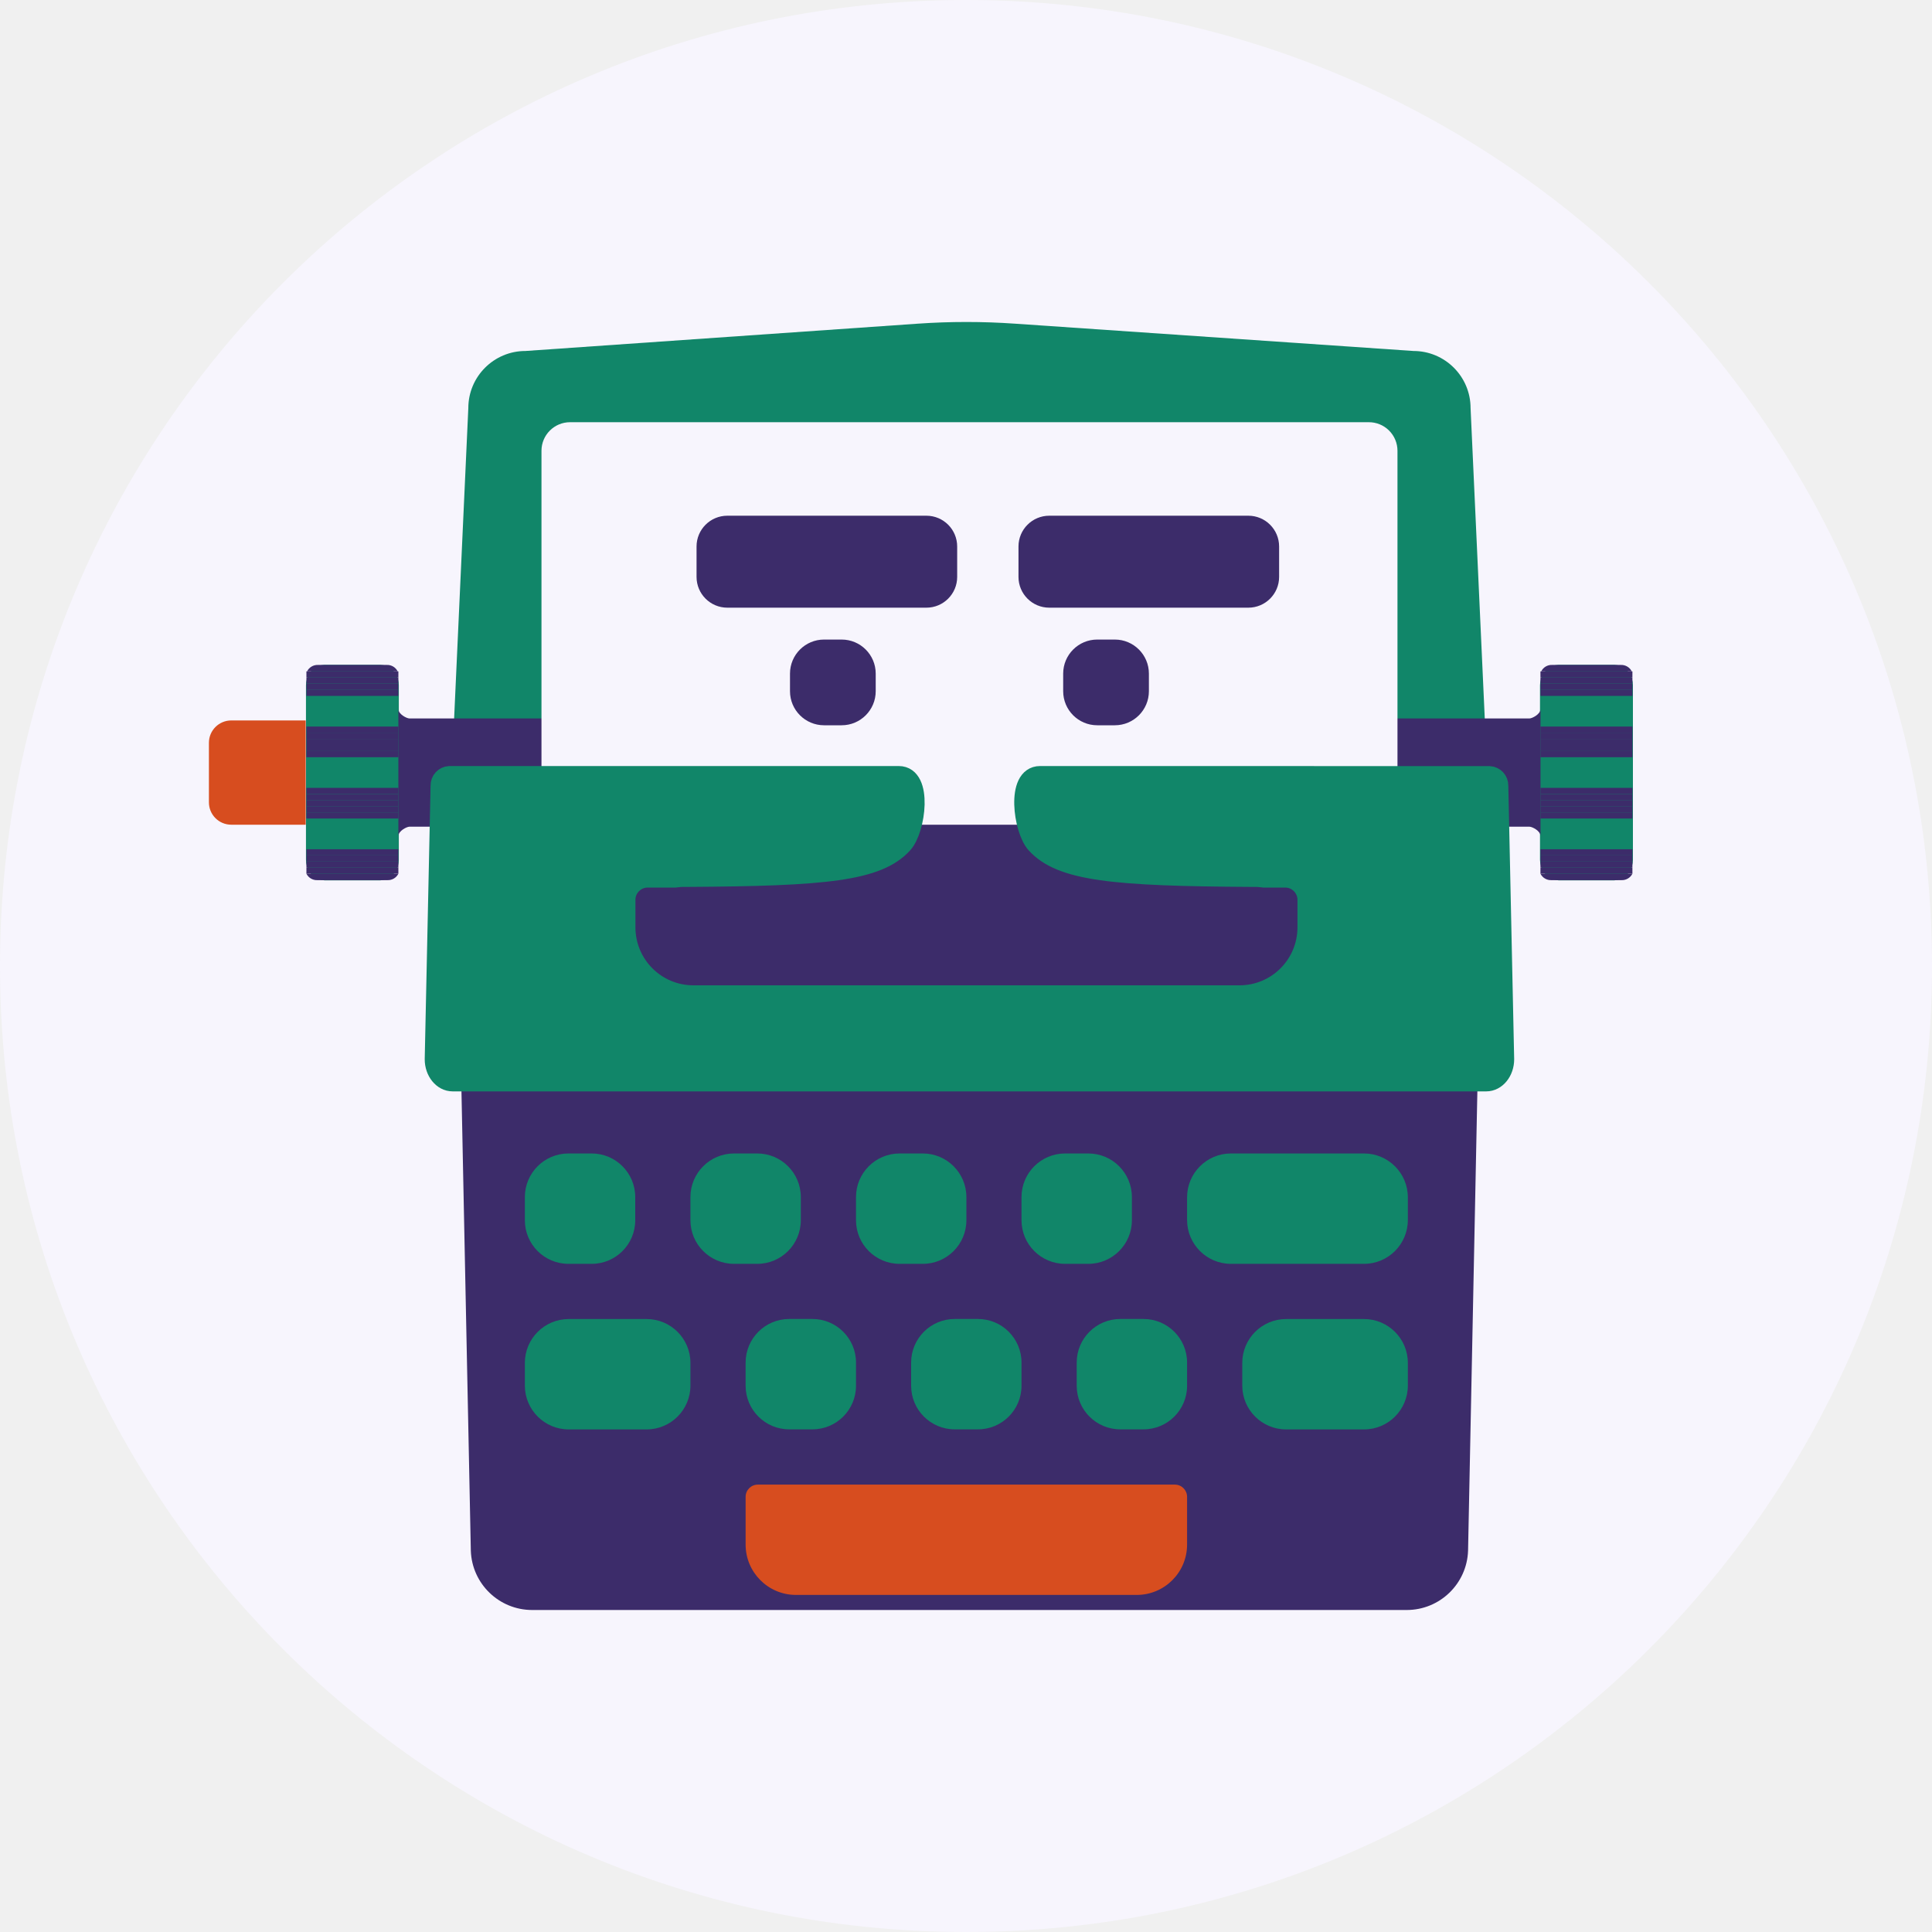
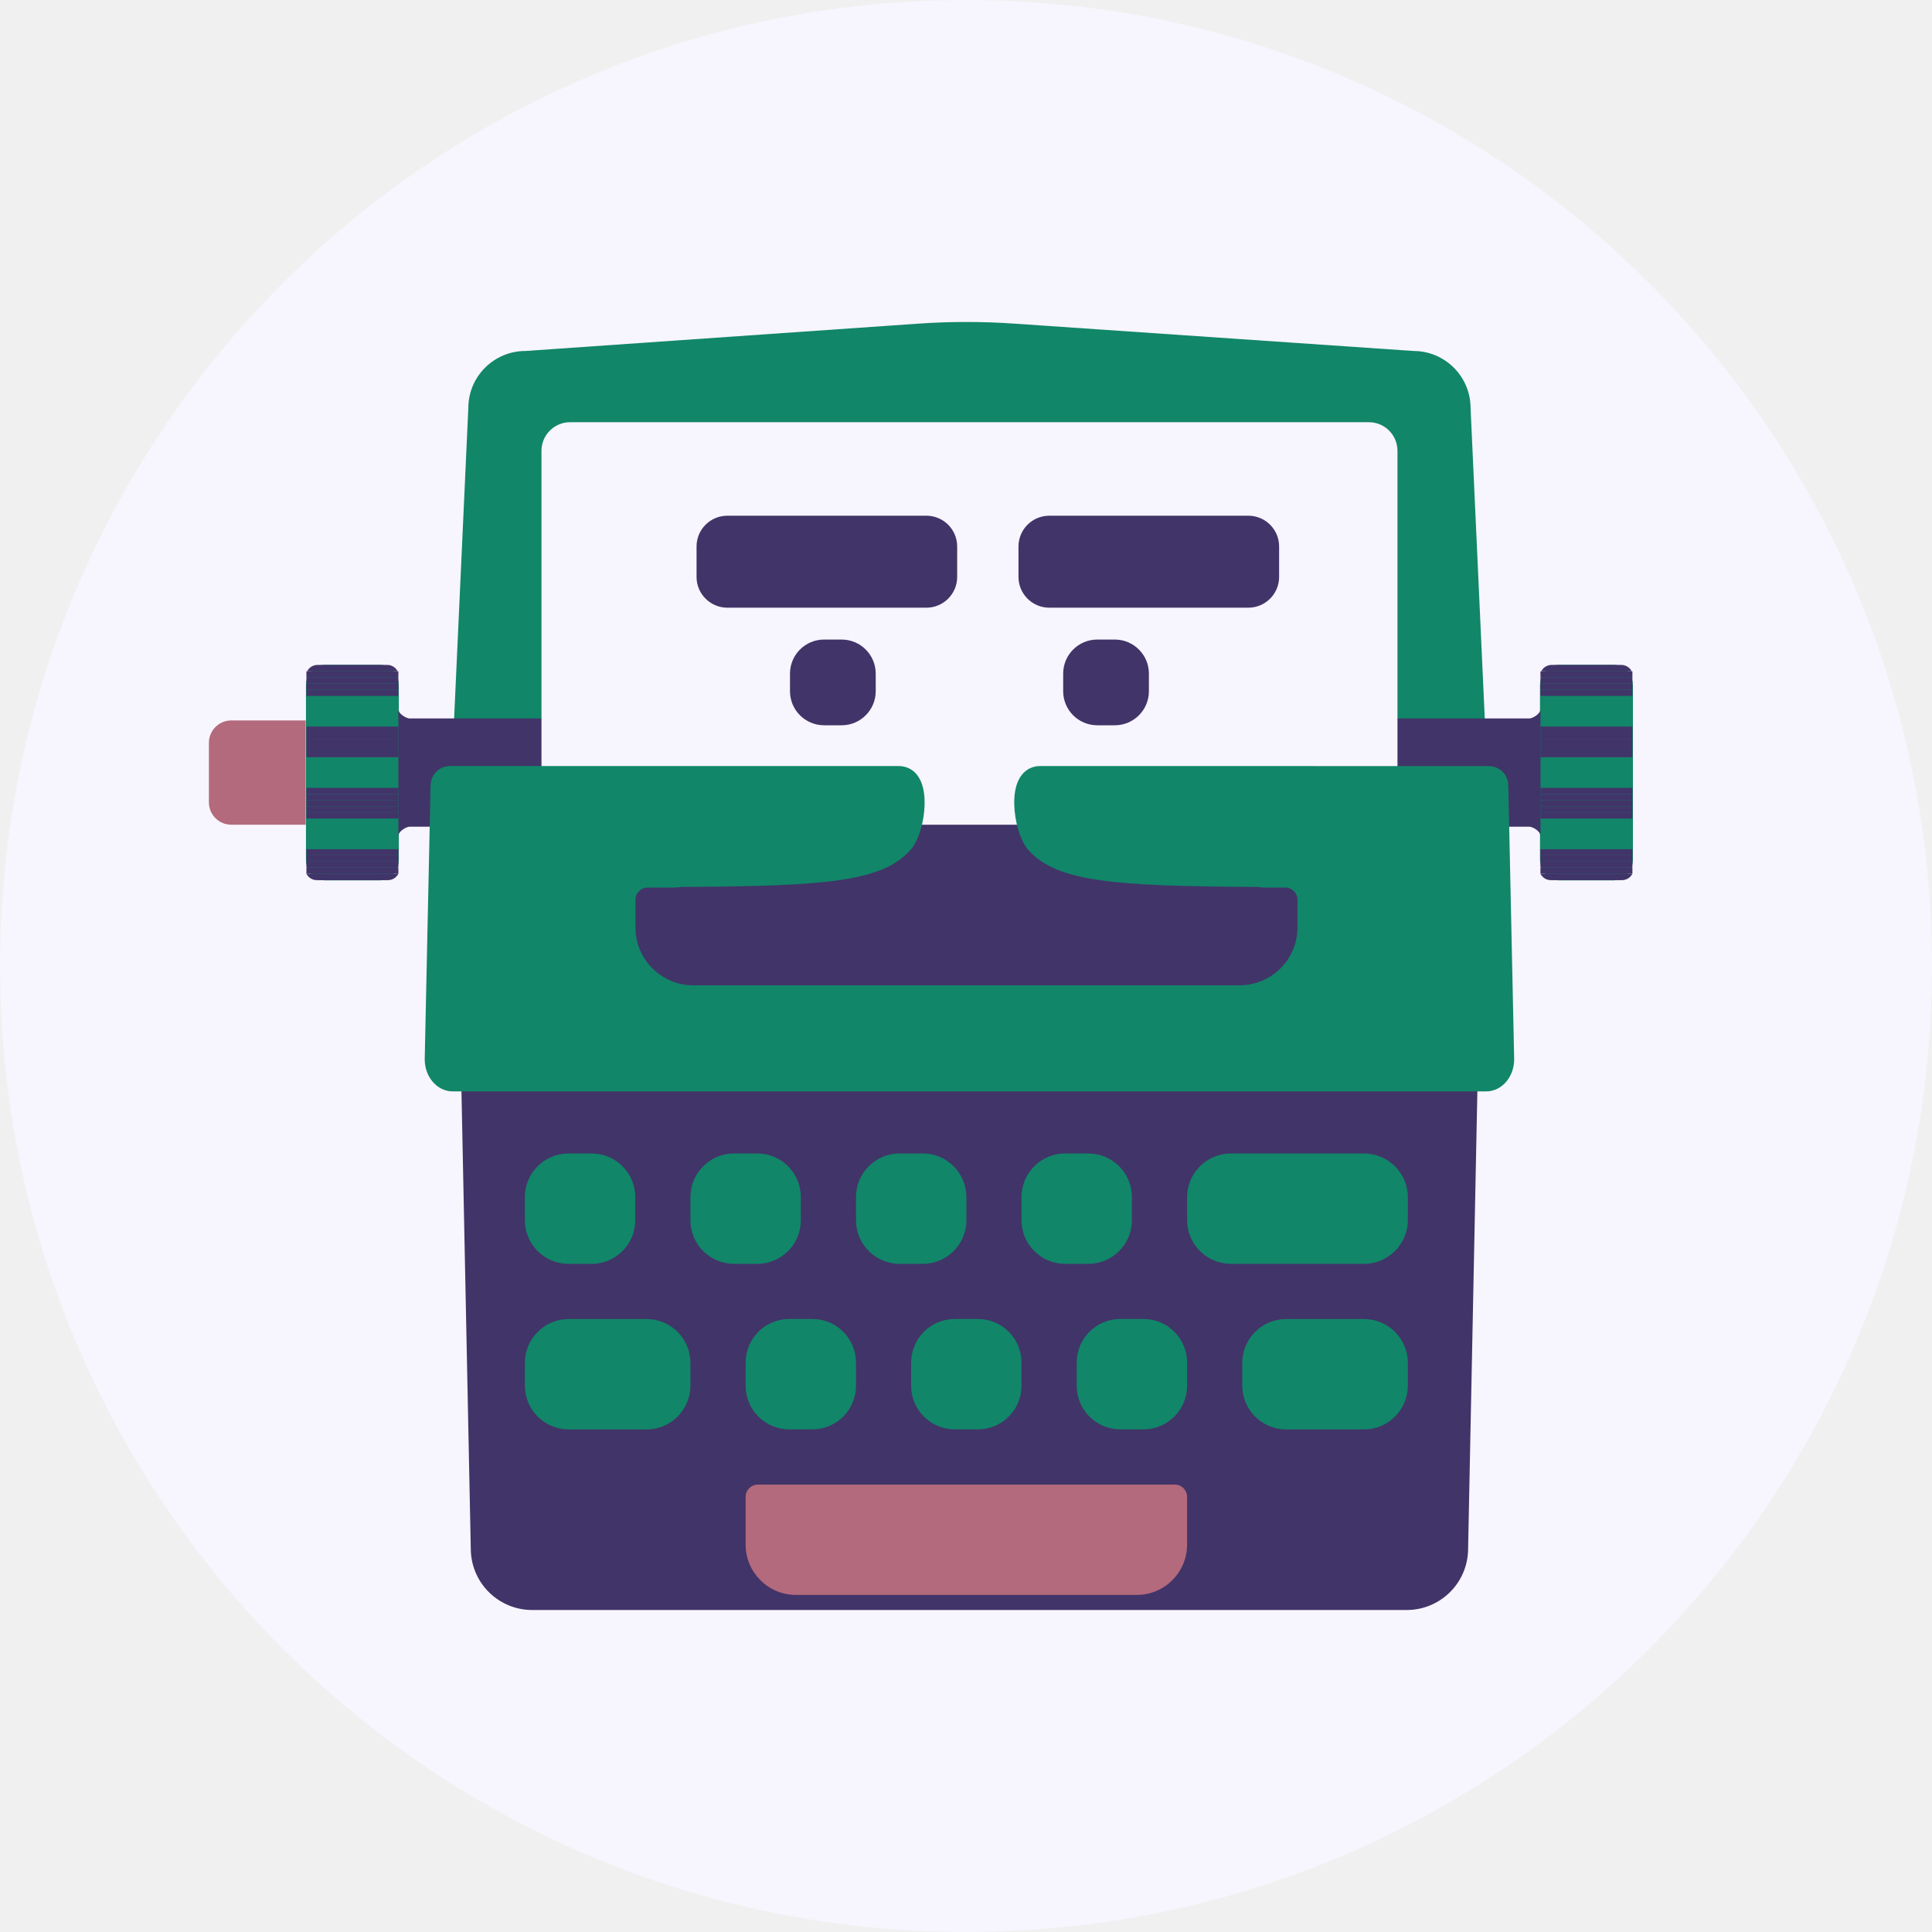
<svg xmlns="http://www.w3.org/2000/svg" width="300" height="300" viewBox="0 0 300 300">
  <circle cx="150" cy="150" r="150" fill="#f7f5fd" />
  <path d="M231.21,125.91H69.86l2.86-62.54a8.87,8.87,0,0,1,8.87-8.87l60.93-4.24a108.42,108.42,0,0,1,15.08,0l61.88,4.24a8.87,8.87,0,0,1,8.87,8.87Z" fill="#118669" />
  <path d="M60.43,133.51V106.42a2.1,2.1,0,0,0-.08-.56A1.48,1.48,0,0,0,59,104.73H50.43a1.45,1.45,0,0,0-1.34,1.13,1.77,1.77,0,0,0-.08.56v27.09a1.77,1.77,0,0,0,.08.56,1.47,1.47,0,0,0,1.34,1.13H59a1.5,1.5,0,0,0,1.35-1.13A2.1,2.1,0,0,0,60.43,133.51Z" fill="#118669" stroke="#118669" stroke-miterlimit="10" stroke-width="3" />
-   <path d="M218.44,250H82.63a9.53,9.53,0,0,1-9.52-9.21l-1.61-79H229.56l-1.6,79A9.53,9.53,0,0,1,218.44,250Z" fill="#3c2c6a" />
-   <path d="M35.91,111.87H47.47v16.19H35.91a3.47,3.47,0,0,1-3.47-3.47h0v-9.25A3.47,3.47,0,0,1,35.91,111.87Z" fill="#d74d1f" />
+   <path d="M218.44,250H82.63a9.53,9.53,0,0,1-9.52-9.21l-1.61-79H229.56l-1.6,79A9.53,9.53,0,0,1,218.44,250Z" fill="#413468" />
+   <path d="M35.91,111.87H47.47v16.19H35.91a3.47,3.47,0,0,1-3.47-3.47h0v-9.25A3.47,3.47,0,0,1,35.91,111.87Z" fill="#B36A7C" />
  <path d="M252.06,133.51V106.42a1.77,1.77,0,0,0-.09-.56,1.45,1.45,0,0,0-1.34-1.13h-8.57a1.45,1.45,0,0,0-1.34,1.13,1.77,1.77,0,0,0-.09.56v27.09a1.77,1.77,0,0,0,.09.56,1.47,1.47,0,0,0,1.34,1.13h8.57a1.49,1.49,0,0,0,1.34-1.13A1.77,1.77,0,0,0,252.06,133.51Z" fill="#118669" stroke="#118669" stroke-miterlimit="10" stroke-width="3" />
  <path d="M158.43,127.88H142.64a5.41,5.41,0,0,0,.75-2.38,7.15,7.15,0,1,1,14.29-.53,4.68,4.68,0,0,1,0,.53A5.28,5.28,0,0,0,158.43,127.88Z" fill="#fff" stroke="#000" stroke-miterlimit="10" stroke-width="3" />
-   <path d="M237.5,128.37H63.57c-.4,0-1.71.65-1.71,1.46V110.1c0,.81,1.31,1.46,1.71,1.46H237.5c.4,0,1.71-.65,1.71-1.46v19.73C239.21,129,237.9,128.37,237.5,128.37Z" fill="#3c2c6a" />
+   <path d="M237.5,128.37H63.57c-.4,0-1.71.65-1.71,1.46V110.1c0,.81,1.31,1.46,1.71,1.46H237.5c.4,0,1.71-.65,1.71-1.46v19.73C239.21,129,237.9,128.37,237.5,128.37Z" fill="#413468" />
  <rect x="192.9" y="204.82" width="25.71" height="17.14" rx="6.81" ry="6.81" fill="#118669" />
  <rect x="81.5" y="204.82" width="25.71" height="17.14" rx="6.81" ry="6.81" fill="#118669" />
  <rect x="115.78" y="204.81" width="17.14" height="17.14" rx="6.77" ry="6.77" fill="#118669" />
  <rect x="141.48" y="204.81" width="17.14" height="17.14" rx="6.77" ry="6.77" fill="#118669" />
  <rect x="167.19" y="204.81" width="17.14" height="17.14" rx="6.77" ry="6.77" fill="#118669" />
  <rect x="81.5" y="179.11" width="17.14" height="17.14" rx="6.77" ry="6.77" fill="#118669" />
  <rect x="107.21" y="179.11" width="17.14" height="17.14" rx="6.77" ry="6.77" fill="#118669" />
  <rect x="132.92" y="179.11" width="17.14" height="17.14" rx="6.77" ry="6.77" fill="#118669" />
  <rect x="158.62" y="179.11" width="17.14" height="17.14" rx="6.77" ry="6.77" fill="#118669" />
  <rect x="184.33" y="179.11" width="34.28" height="17.14" rx="6.81" ry="6.81" fill="#118669" />
-   <path d="M176.51,247.66H123.6a7.82,7.82,0,0,1-7.82-7.82h0v-7.41a1.9,1.9,0,0,1,1.9-1.9h64.75a1.9,1.9,0,0,1,1.9,1.9v7.41a7.82,7.82,0,0,1-7.82,7.82Z" fill="#d74d1f" />
+   <path d="M176.51,247.66H123.6a7.82,7.82,0,0,1-7.82-7.82h0v-7.41a1.9,1.9,0,0,1,1.9-1.9h64.75a1.9,1.9,0,0,1,1.9,1.9v7.41a7.82,7.82,0,0,1-7.82,7.82Z" fill="#B36A7C" />
  <path d="M217,70v81.25H84.08V70a4.44,4.44,0,0,1,4.44-4.44h124A4.44,4.44,0,0,1,217,70Z" fill="#f7f5fd" />
-   <rect x="122.67" y="99.31" width="13.31" height="13.31" rx="5.29" ry="5.29" fill="#3c2c6a" />
-   <rect x="165.09" y="99.31" width="13.31" height="13.31" rx="5.29" ry="5.29" fill="#3c2c6a" />
-   <path d="M230.51,158.47a2.56,2.56,0,0,1-2.74,2.29H73.29a2.56,2.56,0,0,1-2.74-2.29l.91-28.91H229.6Z" fill="#3c2c6a" stroke="#3c2c6a" stroke-miterlimit="10" stroke-width="3" />
+   <rect x="122.67" y="99.31" width="13.31" height="13.31" rx="5.29" ry="5.29" fill="#413468" />
+   <rect x="165.09" y="99.31" width="13.31" height="13.31" rx="5.29" ry="5.29" fill="#413468" />
+   <path d="M230.51,158.47a2.56,2.56,0,0,1-2.74,2.29H73.29a2.56,2.56,0,0,1-2.74-2.29l.91-28.91H229.6Z" fill="#413468" stroke="#413468" stroke-miterlimit="10" stroke-width="3" />
  <path d="M161.5,120.45c-3.81,0-2.65,8.38-.67,10.57,3.91,4.33,12.16,5.07,33.52,5.2H195a5.94,5.94,0,0,1,3.17.92h0c2.94,1.81,4.49,5.85,3.73,9.79s-3.61,6.7-6.9,6.71H106.06c-3.3,0-6.16-2.79-6.9-6.71s.79-8,3.73-9.79h0a5.94,5.94,0,0,1,3.17-.92h.65c21.36-.13,29.61-.87,33.52-5.2,2-2.19,3.14-10.57-.67-10.57H69.79A1.51,1.51,0,0,0,68.36,122l-.91,42.48c0,1.92,1.27,3.49,2.84,3.49H230.78c1.57,0,2.84-1.57,2.84-3.49L232.71,122a1.51,1.51,0,0,0-1.43-1.54Z" fill="#118669" stroke="#118669" stroke-miterlimit="10" stroke-width="3" />
-   <path d="M192.44,153H107.67a9,9,0,0,1-9-9v-4.28a1.9,1.9,0,0,1,1.9-1.9h99a1.9,1.9,0,0,1,1.9,1.9h0V144a9,9,0,0,1-9,9Z" fill="#3c2c6a" />
-   <rect x="158.15" y="80.08" width="40.47" height="14.28" rx="4.78" ry="4.78" fill="#3c2c6a" />
-   <rect x="108.16" y="80.08" width="40.47" height="14.28" rx="4.78" ry="4.78" fill="#3c2c6a" />
-   <rect x="47.58" y="104.25" width="14.28" height="0.95" fill="#3c2c6a" />
-   <rect x="47.58" y="106.16" width="14.28" height="0.95" fill="#3c2c6a" />
-   <rect x="47.58" y="113.77" width="14.28" height="0.95" fill="#3c2c6a" />
-   <rect x="47.58" y="115.68" width="14.28" height="0.95" fill="#3c2c6a" />
-   <rect x="47.58" y="114.73" width="14.28" height="0.95" fill="#3c2c6a" />
-   <rect x="47.58" y="107.11" width="14.28" height="0.95" fill="#3c2c6a" />
-   <rect x="47.58" y="116.63" width="14.28" height="0.95" fill="#3c2c6a" />
-   <rect x="47.58" y="112.82" width="14.28" height="0.95" fill="#3c2c6a" />
-   <rect x="47.58" y="124.25" width="14.28" height="0.95" fill="#3c2c6a" />
-   <rect x="47.58" y="123.3" width="14.28" height="0.95" fill="#3c2c6a" />
-   <rect x="47.58" y="126.15" width="14.28" height="0.95" fill="#3c2c6a" />
-   <rect x="47.58" y="122.34" width="14.28" height="0.95" fill="#3c2c6a" />
-   <rect x="47.58" y="125.2" width="14.28" height="0.95" fill="#3c2c6a" />
-   <rect x="47.58" y="131.87" width="14.28" height="0.95" fill="#3c2c6a" />
-   <rect x="47.58" y="132.82" width="14.28" height="0.95" fill="#3c2c6a" />
-   <rect x="47.58" y="133.77" width="14.28" height="0.95" fill="#3c2c6a" />
-   <rect x="47.58" y="105.2" width="14.28" height="0.95" fill="#3c2c6a" />
-   <rect x="47.58" y="134.72" width="14.28" height="0.95" fill="#3c2c6a" />
-   <path d="M61.75,104.25a1.8,1.8,0,0,0-1.68-1H49.36a1.82,1.82,0,0,0-1.68,1Z" fill="#3c2c6a" />
-   <path d="M61.86,135.67a1.82,1.82,0,0,1-1.7,1H49.28a1.82,1.82,0,0,1-1.7-1Z" fill="#3c2c6a" />
-   <rect x="239.2" y="104.25" width="14.28" height="0.95" fill="#3c2c6a" />
-   <rect x="239.2" y="106.16" width="14.28" height="0.95" fill="#3c2c6a" />
-   <rect x="239.2" y="113.77" width="14.28" height="0.95" fill="#3c2c6a" />
-   <rect x="239.2" y="115.68" width="14.28" height="0.95" fill="#3c2c6a" />
-   <rect x="239.2" y="114.73" width="14.28" height="0.95" fill="#3c2c6a" />
-   <rect x="239.2" y="107.11" width="14.28" height="0.95" fill="#3c2c6a" />
-   <rect x="239.2" y="116.63" width="14.28" height="0.95" fill="#3c2c6a" />
-   <rect x="239.2" y="112.82" width="14.28" height="0.95" fill="#3c2c6a" />
-   <rect x="239.2" y="124.25" width="14.28" height="0.95" fill="#3c2c6a" />
-   <rect x="239.2" y="123.3" width="14.28" height="0.95" fill="#3c2c6a" />
-   <rect x="239.2" y="126.15" width="14.28" height="0.95" fill="#3c2c6a" />
-   <rect x="239.2" y="122.34" width="14.28" height="0.95" fill="#3c2c6a" />
-   <rect x="239.2" y="125.2" width="14.28" height="0.95" fill="#3c2c6a" />
-   <rect x="239.2" y="131.87" width="14.28" height="0.95" fill="#3c2c6a" />
-   <rect x="239.2" y="132.82" width="14.28" height="0.95" fill="#3c2c6a" />
-   <rect x="239.2" y="133.77" width="14.28" height="0.95" fill="#3c2c6a" />
-   <rect x="239.2" y="105.2" width="14.28" height="0.95" fill="#3c2c6a" />
-   <rect x="239.2" y="134.72" width="14.28" height="0.95" fill="#3c2c6a" />
-   <path d="M253.38,104.25a1.82,1.82,0,0,0-1.68-1H241a1.8,1.8,0,0,0-1.68,1Z" fill="#3c2c6a" />
-   <path d="M253.48,135.67a1.82,1.82,0,0,1-1.7,1H240.91a1.82,1.82,0,0,1-1.71-1Z" fill="#3c2c6a" />
+   <path d="M192.44,153H107.67a9,9,0,0,1-9-9v-4.28a1.9,1.9,0,0,1,1.9-1.9h99a1.9,1.9,0,0,1,1.9,1.9h0V144a9,9,0,0,1-9,9Z" fill="#413468" />
+   <rect x="158.15" y="80.08" width="40.47" height="14.28" rx="4.78" ry="4.78" fill="#413468" />
+   <rect x="108.16" y="80.08" width="40.47" height="14.28" rx="4.78" ry="4.78" fill="#413468" />
+   <rect x="47.58" y="104.25" width="14.28" height="0.95" fill="#413468" />
+   <rect x="47.58" y="106.16" width="14.28" height="0.95" fill="#413468" />
+   <rect x="47.58" y="113.77" width="14.28" height="0.95" fill="#413468" />
+   <rect x="47.58" y="115.68" width="14.28" height="0.95" fill="#413468" />
+   <rect x="47.58" y="114.73" width="14.28" height="0.95" fill="#413468" />
+   <rect x="47.58" y="107.11" width="14.28" height="0.95" fill="#413468" />
+   <rect x="47.58" y="116.63" width="14.28" height="0.95" fill="#413468" />
+   <rect x="47.58" y="112.82" width="14.28" height="0.95" fill="#413468" />
+   <rect x="47.58" y="124.25" width="14.28" height="0.95" fill="#413468" />
+   <rect x="47.58" y="123.3" width="14.28" height="0.95" fill="#413468" />
+   <rect x="47.58" y="126.15" width="14.28" height="0.95" fill="#413468" />
+   <rect x="47.58" y="122.34" width="14.28" height="0.95" fill="#413468" />
+   <rect x="47.58" y="125.2" width="14.28" height="0.95" fill="#413468" />
+   <rect x="47.58" y="131.87" width="14.28" height="0.95" fill="#413468" />
+   <rect x="47.58" y="132.82" width="14.28" height="0.95" fill="#413468" />
+   <rect x="47.58" y="133.77" width="14.28" height="0.95" fill="#413468" />
+   <rect x="47.58" y="105.2" width="14.28" height="0.95" fill="#413468" />
+   <rect x="47.58" y="134.72" width="14.28" height="0.95" fill="#413468" />
+   <path d="M61.75,104.25a1.8,1.8,0,0,0-1.68-1H49.36a1.82,1.82,0,0,0-1.68,1Z" fill="#413468" />
+   <path d="M61.86,135.67a1.82,1.82,0,0,1-1.7,1H49.28a1.82,1.82,0,0,1-1.7-1Z" fill="#413468" />
+   <rect x="239.2" y="104.25" width="14.28" height="0.95" fill="#413468" />
+   <rect x="239.2" y="106.16" width="14.28" height="0.95" fill="#413468" />
+   <rect x="239.2" y="113.77" width="14.28" height="0.95" fill="#413468" />
+   <rect x="239.2" y="115.68" width="14.28" height="0.95" fill="#413468" />
+   <rect x="239.2" y="114.73" width="14.28" height="0.95" fill="#413468" />
+   <rect x="239.2" y="107.11" width="14.28" height="0.95" fill="#413468" />
+   <rect x="239.2" y="116.63" width="14.28" height="0.95" fill="#413468" />
+   <rect x="239.2" y="112.82" width="14.28" height="0.95" fill="#413468" />
+   <rect x="239.2" y="124.25" width="14.28" height="0.95" fill="#413468" />
+   <rect x="239.2" y="123.3" width="14.28" height="0.95" fill="#413468" />
+   <rect x="239.2" y="126.15" width="14.28" height="0.95" fill="#413468" />
+   <rect x="239.2" y="122.34" width="14.28" height="0.95" fill="#413468" />
+   <rect x="239.2" y="125.2" width="14.28" height="0.95" fill="#413468" />
+   <rect x="239.2" y="131.87" width="14.28" height="0.95" fill="#413468" />
+   <rect x="239.2" y="132.82" width="14.28" height="0.95" fill="#413468" />
+   <rect x="239.2" y="133.77" width="14.28" height="0.95" fill="#413468" />
+   <rect x="239.2" y="105.2" width="14.28" height="0.95" fill="#413468" />
+   <rect x="239.2" y="134.72" width="14.28" height="0.95" fill="#413468" />
+   <path d="M253.38,104.25a1.82,1.82,0,0,0-1.68-1H241a1.8,1.8,0,0,0-1.68,1Z" fill="#413468" />
+   <path d="M253.48,135.67a1.82,1.82,0,0,1-1.7,1H240.91a1.82,1.82,0,0,1-1.71-1Z" fill="#413468" />
</svg>
